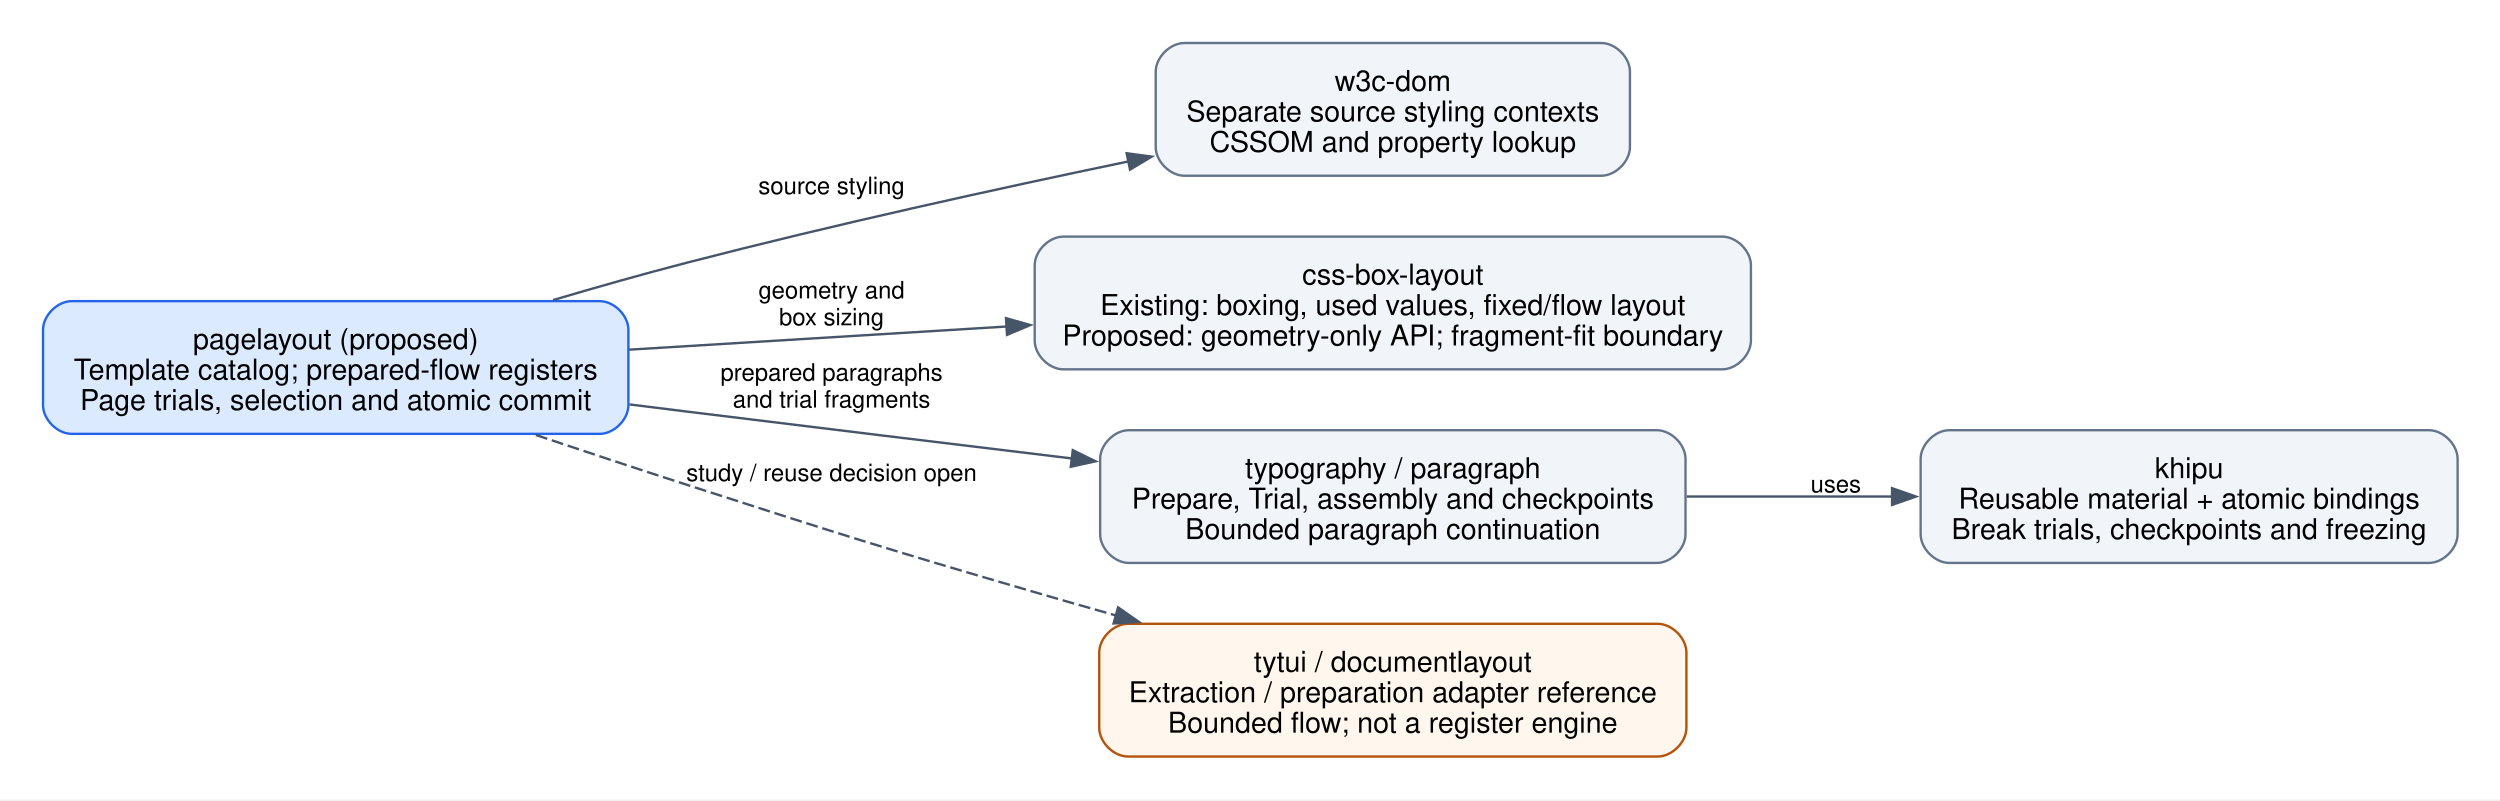
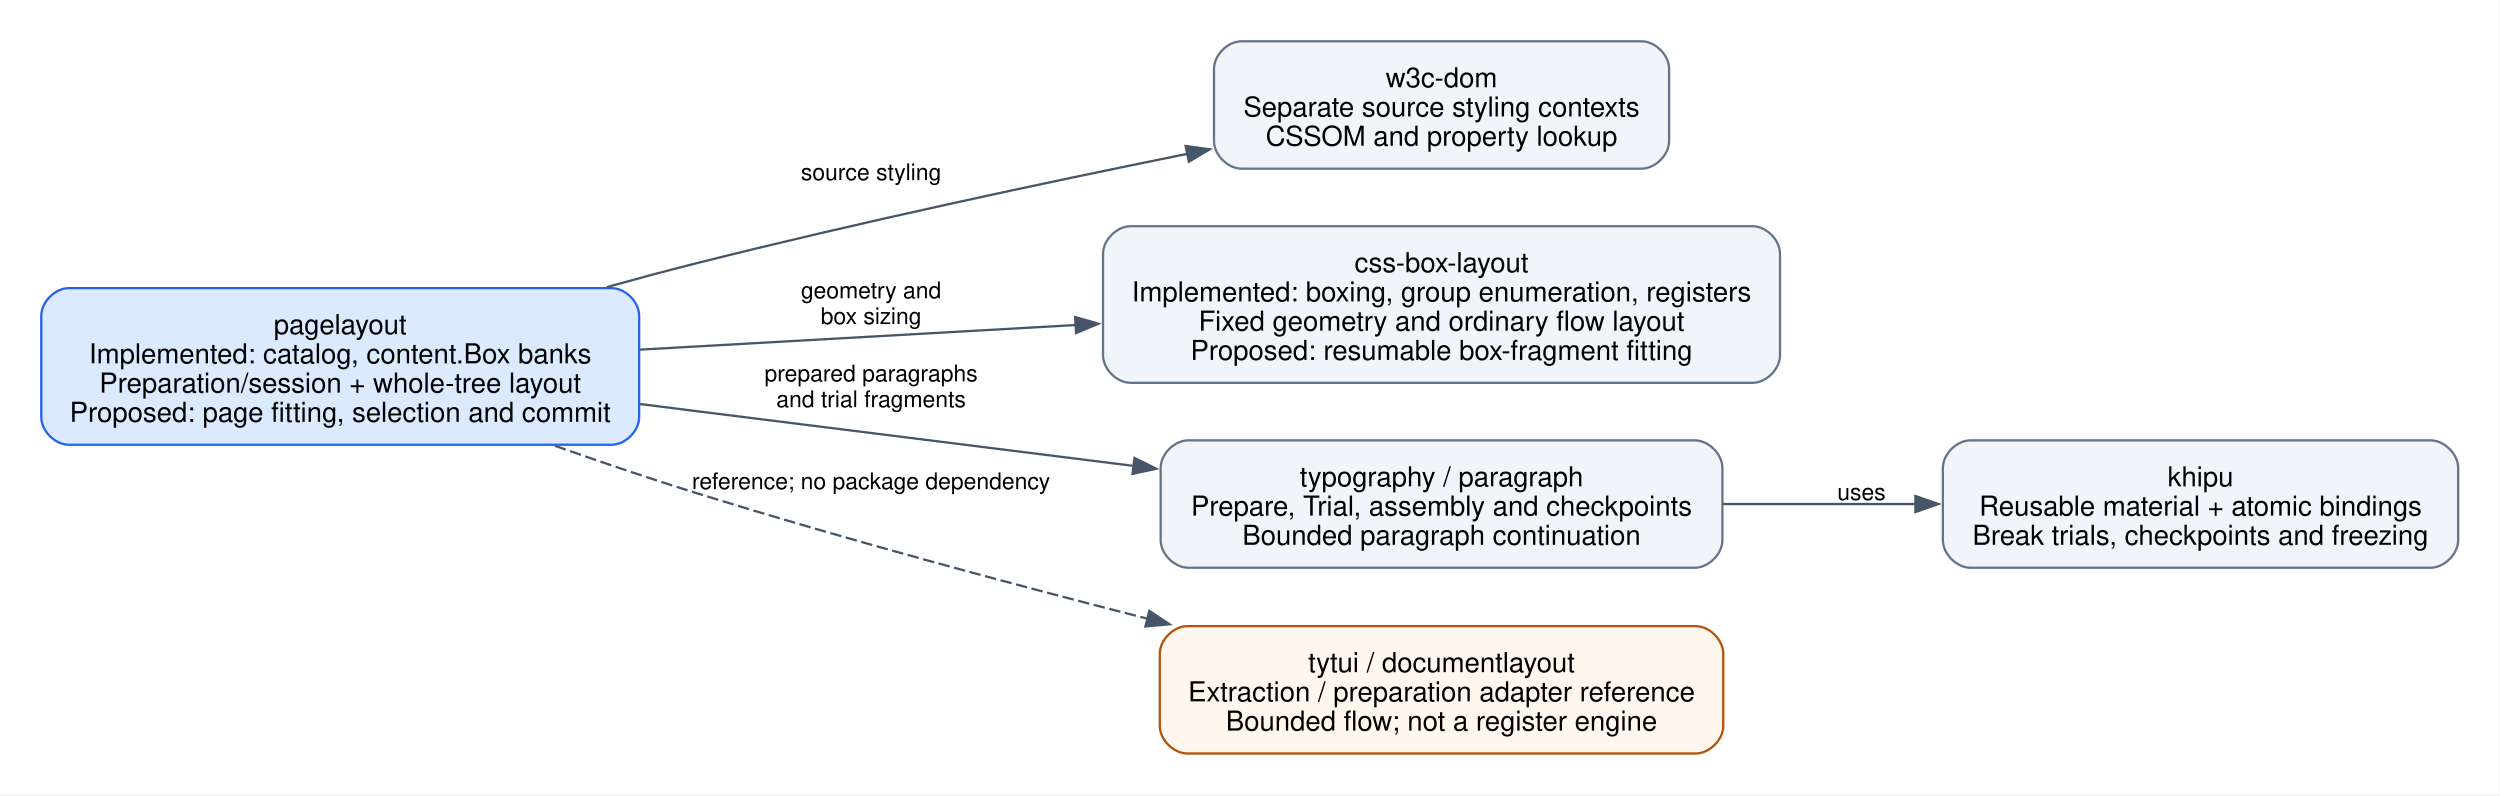
- <svg xmlns="http://www.w3.org/2000/svg" width="1046pt" height="335pt" viewBox="0.00 0.00 1046.00 335.00">
-   <g id="graph0" class="graph" transform="scale(1 1) rotate(0) translate(18 316.53)">
-     <polygon fill="white" stroke="none" points="-18,18 -18,-316.53 1028.26,-316.53 1028.26,18 -18,18" />
+ <svg xmlns="http://www.w3.org/2000/svg" width="1090pt" height="347pt" viewBox="0.00 0.00 1090.00 347.00">
+   <g id="graph0" class="graph" transform="scale(1 1) rotate(0) translate(18 328.53)">
+     <polygon fill="white" stroke="none" points="-18,18 -18,-328.53 1071.76,-328.53 1071.76,18 -18,18" />
    <g id="node1" class="node">
-       <path fill="#dbeafe" stroke="#2563eb" d="M232.92,-190.53C232.92,-190.53 12,-190.53 12,-190.53 6,-190.53 0,-184.53 0,-178.53 0,-178.53 0,-147 0,-147 0,-141 6,-135 12,-135 12,-135 232.92,-135 232.92,-135 238.92,-135 244.92,-141 244.92,-147 244.92,-147 244.92,-178.53 244.92,-178.53 244.92,-184.53 238.92,-190.53 232.92,-190.53" />
-       <text xml:space="preserve" text-anchor="middle" x="122.46" y="-170.49" font-family="Helvetica,sans-Serif" font-size="12.00">pagelayout (proposed)</text>
-       <text xml:space="preserve" text-anchor="middle" x="122.46" y="-157.74" font-family="Helvetica,sans-Serif" font-size="12.00">Template catalog; prepared-flow registers</text>
-       <text xml:space="preserve" text-anchor="middle" x="122.46" y="-144.99" font-family="Helvetica,sans-Serif" font-size="12.00">Page trials, selection and atomic commit</text>
+       <path fill="#dbeafe" stroke="#2563eb" d="M248.67,-202.9C248.67,-202.9 12,-202.9 12,-202.9 6,-202.9 0,-196.9 0,-190.9 0,-190.9 0,-146.62 0,-146.62 0,-140.62 6,-134.62 12,-134.62 12,-134.62 248.67,-134.62 248.67,-134.62 254.67,-134.62 260.67,-140.62 260.67,-146.62 260.67,-146.62 260.67,-190.9 260.67,-190.9 260.67,-196.9 254.67,-202.9 248.67,-202.9" />
+       <text xml:space="preserve" text-anchor="middle" x="130.33" y="-182.86" font-family="Helvetica,sans-Serif" font-size="12.00">pagelayout</text>
+       <text xml:space="preserve" text-anchor="middle" x="130.33" y="-170.11" font-family="Helvetica,sans-Serif" font-size="12.00">Implemented: catalog, content.Box banks</text>
+       <text xml:space="preserve" text-anchor="middle" x="130.33" y="-157.36" font-family="Helvetica,sans-Serif" font-size="12.00">Preparation/session + whole-tree layout</text>
+       <text xml:space="preserve" text-anchor="middle" x="130.33" y="-144.61" font-family="Helvetica,sans-Serif" font-size="12.00">Proposed: page fitting, selection and commit</text>
    </g>
    <g id="node2" class="node">
-       <path fill="#f1f5f9" stroke="#64748b" d="M651.97,-298.53C651.97,-298.53 477.55,-298.53 477.55,-298.53 471.55,-298.53 465.55,-292.53 465.55,-286.53 465.55,-286.53 465.55,-255 465.55,-255 465.55,-249 471.55,-243 477.55,-243 477.55,-243 651.97,-243 651.97,-243 657.97,-243 663.97,-249 663.97,-255 663.97,-255 663.97,-286.53 663.97,-286.53 663.97,-292.53 657.97,-298.53 651.97,-298.53" />
-       <text xml:space="preserve" text-anchor="middle" x="564.75" y="-278.49" font-family="Helvetica,sans-Serif" font-size="12.00">w3c-dom</text>
-       <text xml:space="preserve" text-anchor="middle" x="564.75" y="-265.74" font-family="Helvetica,sans-Serif" font-size="12.00">Separate source styling contexts</text>
-       <text xml:space="preserve" text-anchor="middle" x="564.75" y="-252.99" font-family="Helvetica,sans-Serif" font-size="12.00">CSSOM and property lookup</text>
+       <path fill="#f1f5f9" stroke="#64748b" d="M697.72,-310.53C697.72,-310.53 523.3,-310.53 523.3,-310.53 517.3,-310.53 511.3,-304.53 511.3,-298.53 511.3,-298.53 511.3,-267 511.3,-267 511.3,-261 517.3,-255 523.3,-255 523.3,-255 697.72,-255 697.72,-255 703.72,-255 709.72,-261 709.72,-267 709.72,-267 709.72,-298.53 709.72,-298.53 709.72,-304.53 703.72,-310.53 697.72,-310.53" />
+       <text xml:space="preserve" text-anchor="middle" x="610.5" y="-290.49" font-family="Helvetica,sans-Serif" font-size="12.00">w3c-dom</text>
+       <text xml:space="preserve" text-anchor="middle" x="610.5" y="-277.74" font-family="Helvetica,sans-Serif" font-size="12.00">Separate source styling contexts</text>
+       <text xml:space="preserve" text-anchor="middle" x="610.5" y="-264.99" font-family="Helvetica,sans-Serif" font-size="12.00">CSSOM and property lookup</text>
    </g>
    <g id="edge1" class="edge">
-       <path fill="none" stroke="#475569" d="M213.39,-190.98C232,-196.48 251.54,-202.01 269.92,-206.76 330.45,-222.42 398.64,-237.44 454.09,-248.98" />
-       <polygon fill="#475569" stroke="#475569" points="453.38,-252.41 463.88,-251.01 454.8,-245.55 453.38,-252.41" />
-       <text xml:space="preserve" text-anchor="middle" x="329.92" y="-235.33" font-family="Helvetica,sans-Serif" font-size="10.00">source styling</text>
+       <path fill="none" stroke="#475569" d="M246.54,-203.36C259.7,-207.02 272.95,-210.56 285.67,-213.76 356.53,-231.62 436.86,-248.75 499.79,-261.48" />
+       <polygon fill="#475569" stroke="#475569" points="498.95,-264.88 509.45,-263.43 500.34,-258.02 498.95,-264.88" />
+       <text xml:space="preserve" text-anchor="middle" x="361.79" y="-249.99" font-family="Helvetica,sans-Serif" font-size="10.00">source styling</text>
    </g>
    <g id="node3" class="node">
-       <path fill="#f1f5f9" stroke="#64748b" d="M702.59,-217.53C702.59,-217.53 426.92,-217.53 426.92,-217.53 420.92,-217.53 414.92,-211.53 414.92,-205.53 414.92,-205.53 414.92,-174 414.92,-174 414.92,-168 420.92,-162 426.92,-162 426.92,-162 702.59,-162 702.59,-162 708.59,-162 714.59,-168 714.59,-174 714.59,-174 714.59,-205.53 714.59,-205.53 714.59,-211.53 708.59,-217.53 702.59,-217.53" />
-       <text xml:space="preserve" text-anchor="middle" x="564.75" y="-197.49" font-family="Helvetica,sans-Serif" font-size="12.00">css-box-layout</text>
-       <text xml:space="preserve" text-anchor="middle" x="564.75" y="-184.74" font-family="Helvetica,sans-Serif" font-size="12.00">Existing: boxing, used values, fixed/flow layout</text>
-       <text xml:space="preserve" text-anchor="middle" x="564.75" y="-171.99" font-family="Helvetica,sans-Serif" font-size="12.00">Proposed: geometry-only API; fragment-fit boundary</text>
+       <path fill="#f1f5f9" stroke="#64748b" d="M746.09,-229.9C746.09,-229.9 474.92,-229.9 474.92,-229.9 468.92,-229.9 462.92,-223.9 462.92,-217.9 462.92,-217.9 462.92,-173.62 462.92,-173.62 462.92,-167.62 468.92,-161.62 474.92,-161.62 474.92,-161.62 746.09,-161.62 746.09,-161.62 752.09,-161.62 758.09,-167.62 758.09,-173.62 758.09,-173.62 758.09,-217.9 758.09,-217.9 758.09,-223.9 752.09,-229.9 746.09,-229.9" />
+       <text xml:space="preserve" text-anchor="middle" x="610.5" y="-209.86" font-family="Helvetica,sans-Serif" font-size="12.00">css-box-layout</text>
+       <text xml:space="preserve" text-anchor="middle" x="610.5" y="-197.11" font-family="Helvetica,sans-Serif" font-size="12.00">Implemented: boxing, group enumeration, registers</text>
+       <text xml:space="preserve" text-anchor="middle" x="610.5" y="-184.36" font-family="Helvetica,sans-Serif" font-size="12.00">Fixed geometry and ordinary flow layout</text>
+       <text xml:space="preserve" text-anchor="middle" x="610.5" y="-171.61" font-family="Helvetica,sans-Serif" font-size="12.00">Proposed: resumable box-fragment fitting</text>
    </g>
    <g id="edge2" class="edge">
-       <path fill="none" stroke="#475569" d="M245.23,-170.23C294.08,-173.23 351.06,-176.72 403.21,-179.92" />
-       <polygon fill="#475569" stroke="#475569" points="402.9,-183.41 413.1,-180.53 403.33,-176.42 402.9,-183.41" />
-       <text xml:space="preserve" text-anchor="middle" x="329.92" y="-191.68" font-family="Helvetica,sans-Serif" font-size="10.00">geometry and</text>
-       <text xml:space="preserve" text-anchor="middle" x="329.92" y="-180.43" font-family="Helvetica,sans-Serif" font-size="10.00">box sizing</text>
+       <path fill="none" stroke="#475569" d="M261.05,-176.09C319.63,-179.4 389.38,-183.34 451.03,-186.82" />
+       <polygon fill="#475569" stroke="#475569" points="450.75,-190.31 460.93,-187.38 451.15,-183.32 450.75,-190.31" />
+       <text xml:space="preserve" text-anchor="middle" x="361.79" y="-198.48" font-family="Helvetica,sans-Serif" font-size="10.00">geometry and</text>
+       <text xml:space="preserve" text-anchor="middle" x="361.79" y="-187.23" font-family="Helvetica,sans-Serif" font-size="10.00">box sizing</text>
    </g>
    <g id="node4" class="node">
-       <path fill="#f1f5f9" stroke="#64748b" d="M675.22,-136.53C675.22,-136.53 454.3,-136.53 454.3,-136.53 448.3,-136.53 442.3,-130.53 442.3,-124.53 442.3,-124.53 442.3,-93 442.3,-93 442.3,-87 448.3,-81 454.3,-81 454.3,-81 675.22,-81 675.22,-81 681.22,-81 687.22,-87 687.22,-93 687.22,-93 687.22,-124.53 687.22,-124.53 687.22,-130.53 681.22,-136.53 675.22,-136.53" />
-       <text xml:space="preserve" text-anchor="middle" x="564.75" y="-116.49" font-family="Helvetica,sans-Serif" font-size="12.00">typography / paragraph</text>
-       <text xml:space="preserve" text-anchor="middle" x="564.75" y="-103.74" font-family="Helvetica,sans-Serif" font-size="12.00">Prepare, Trial, assembly and checkpoints</text>
-       <text xml:space="preserve" text-anchor="middle" x="564.75" y="-90.99" font-family="Helvetica,sans-Serif" font-size="12.00">Bounded paragraph continuation</text>
+       <path fill="#f1f5f9" stroke="#64748b" d="M720.97,-136.53C720.97,-136.53 500.05,-136.53 500.05,-136.53 494.05,-136.53 488.05,-130.53 488.05,-124.53 488.05,-124.53 488.05,-93 488.05,-93 488.05,-87 494.05,-81 500.05,-81 500.05,-81 720.97,-81 720.97,-81 726.97,-81 732.97,-87 732.97,-93 732.97,-93 732.97,-124.53 732.97,-124.53 732.97,-130.53 726.97,-136.53 720.97,-136.53" />
+       <text xml:space="preserve" text-anchor="middle" x="610.5" y="-116.49" font-family="Helvetica,sans-Serif" font-size="12.00">typography / paragraph</text>
+       <text xml:space="preserve" text-anchor="middle" x="610.5" y="-103.74" font-family="Helvetica,sans-Serif" font-size="12.00">Prepare, Trial, assembly and checkpoints</text>
+       <text xml:space="preserve" text-anchor="middle" x="610.5" y="-90.99" font-family="Helvetica,sans-Serif" font-size="12.00">Bounded paragraph continuation</text>
    </g>
    <g id="edge3" class="edge">
-       <path fill="none" stroke="#475569" d="M245.33,-147.32C253.65,-146.28 261.91,-145.26 269.92,-144.26 322.43,-137.78 380.23,-130.77 430.57,-124.7" />
-       <polygon fill="#475569" stroke="#475569" points="430.85,-128.19 440.36,-123.52 430.01,-121.24 430.85,-128.19" />
-       <text xml:space="preserve" text-anchor="middle" x="329.92" y="-157.26" font-family="Helvetica,sans-Serif" font-size="10.00">prepared paragraphs</text>
-       <text xml:space="preserve" text-anchor="middle" x="329.92" y="-146.01" font-family="Helvetica,sans-Serif" font-size="10.00">and trial fragments</text>
+       <path fill="none" stroke="#475569" d="M261.01,-152.37C269.36,-151.32 277.63,-150.28 285.67,-149.26 348.39,-141.38 417.94,-132.68 476.46,-125.37" />
+       <polygon fill="#475569" stroke="#475569" points="476.64,-128.87 486.13,-124.16 475.77,-121.92 476.64,-128.87" />
+       <text xml:space="preserve" text-anchor="middle" x="361.79" y="-162.26" font-family="Helvetica,sans-Serif" font-size="10.00">prepared paragraphs</text>
+       <text xml:space="preserve" text-anchor="middle" x="361.79" y="-151.01" font-family="Helvetica,sans-Serif" font-size="10.00">and trial fragments</text>
    </g>
    <g id="node6" class="node">
-       <path fill="#fff7ed" stroke="#b45309" d="M675.59,-55.53C675.59,-55.53 453.92,-55.53 453.92,-55.53 447.92,-55.53 441.92,-49.53 441.92,-43.53 441.92,-43.53 441.92,-12 441.92,-12 441.92,-6 447.92,0 453.92,0 453.92,0 675.59,0 675.59,0 681.59,0 687.59,-6 687.59,-12 687.59,-12 687.59,-43.53 687.59,-43.53 687.59,-49.53 681.59,-55.53 675.59,-55.53" />
-       <text xml:space="preserve" text-anchor="middle" x="564.75" y="-35.49" font-family="Helvetica,sans-Serif" font-size="12.00">tytui / documentlayout</text>
-       <text xml:space="preserve" text-anchor="middle" x="564.75" y="-22.74" font-family="Helvetica,sans-Serif" font-size="12.00">Extraction / preparation adapter reference</text>
-       <text xml:space="preserve" text-anchor="middle" x="564.75" y="-9.99" font-family="Helvetica,sans-Serif" font-size="12.00">Bounded flow; not a register engine</text>
+       <path fill="#fff7ed" stroke="#b45309" d="M721.34,-55.53C721.34,-55.53 499.67,-55.53 499.67,-55.53 493.67,-55.53 487.67,-49.53 487.67,-43.53 487.67,-43.53 487.67,-12 487.67,-12 487.67,-6 493.67,0 499.67,0 499.67,0 721.34,0 721.34,0 727.34,0 733.34,-6 733.34,-12 733.34,-12 733.34,-43.53 733.34,-43.53 733.34,-49.53 727.34,-55.53 721.34,-55.53" />
+       <text xml:space="preserve" text-anchor="middle" x="610.5" y="-35.49" font-family="Helvetica,sans-Serif" font-size="12.00">tytui / documentlayout</text>
+       <text xml:space="preserve" text-anchor="middle" x="610.5" y="-22.74" font-family="Helvetica,sans-Serif" font-size="12.00">Extraction / preparation adapter reference</text>
+       <text xml:space="preserve" text-anchor="middle" x="610.5" y="-9.99" font-family="Helvetica,sans-Serif" font-size="12.00">Bounded flow; not a register engine</text>
    </g>
    <g id="edge5" class="edge">
-       <path fill="none" stroke="#475569" stroke-dasharray="5,2" d="M206.22,-134.53C226.98,-127.56 249.24,-120.18 269.92,-113.52 334.11,-92.82 350.18,-87.67 414.92,-68.77 425.94,-65.55 437.43,-62.26 448.93,-59.02" />
-       <polygon fill="#475569" stroke="#475569" points="449.81,-62.41 458.5,-56.33 447.92,-55.67 449.81,-62.41" />
-       <text xml:space="preserve" text-anchor="middle" x="329.92" y="-115.27" font-family="Helvetica,sans-Serif" font-size="10.00">study / reuse decision open</text>
+       <path fill="none" stroke="#475569" stroke-dasharray="5,2" d="M223.94,-134.17C244.18,-127.02 265.56,-119.77 285.67,-113.52 349.98,-93.53 422.37,-74.08 482.37,-58.77" />
+       <polygon fill="#475569" stroke="#475569" points="483.12,-62.19 491.95,-56.33 481.4,-55.4 483.12,-62.19" />
+       <text xml:space="preserve" text-anchor="middle" x="361.79" y="-115.27" font-family="Helvetica,sans-Serif" font-size="10.00">reference; no package dependency</text>
    </g>
    <g id="node5" class="node">
-       <path fill="#f1f5f9" stroke="#64748b" d="M998.26,-136.53C998.26,-136.53 797.59,-136.53 797.59,-136.53 791.59,-136.53 785.59,-130.53 785.59,-124.53 785.59,-124.53 785.59,-93 785.59,-93 785.59,-87 791.59,-81 797.59,-81 797.59,-81 998.26,-81 998.26,-81 1004.26,-81 1010.26,-87 1010.26,-93 1010.26,-93 1010.26,-124.53 1010.26,-124.53 1010.26,-130.53 1004.26,-136.53 998.26,-136.53" />
-       <text xml:space="preserve" text-anchor="middle" x="897.92" y="-116.49" font-family="Helvetica,sans-Serif" font-size="12.00">khipu</text>
-       <text xml:space="preserve" text-anchor="middle" x="897.92" y="-103.74" font-family="Helvetica,sans-Serif" font-size="12.00">Reusable material + atomic bindings</text>
-       <text xml:space="preserve" text-anchor="middle" x="897.92" y="-90.99" font-family="Helvetica,sans-Serif" font-size="12.00">Break trials, checkpoints and freezing</text>
+       <path fill="#f1f5f9" stroke="#64748b" d="M1041.76,-136.53C1041.76,-136.53 841.09,-136.53 841.09,-136.53 835.09,-136.53 829.09,-130.53 829.09,-124.53 829.09,-124.53 829.09,-93 829.09,-93 829.09,-87 835.09,-81 841.09,-81 841.09,-81 1041.76,-81 1041.76,-81 1047.76,-81 1053.76,-87 1053.76,-93 1053.76,-93 1053.76,-124.53 1053.76,-124.53 1053.76,-130.53 1047.76,-136.53 1041.76,-136.53" />
+       <text xml:space="preserve" text-anchor="middle" x="941.42" y="-116.49" font-family="Helvetica,sans-Serif" font-size="12.00">khipu</text>
+       <text xml:space="preserve" text-anchor="middle" x="941.42" y="-103.74" font-family="Helvetica,sans-Serif" font-size="12.00">Reusable material + atomic bindings</text>
+       <text xml:space="preserve" text-anchor="middle" x="941.42" y="-90.99" font-family="Helvetica,sans-Serif" font-size="12.00">Break trials, checkpoints and freezing</text>
    </g>
    <g id="edge4" class="edge">
-       <path fill="none" stroke="#475569" d="M687.66,-108.77C715.7,-108.77 745.54,-108.77 773.65,-108.77" />
-       <polygon fill="#475569" stroke="#475569" points="773.64,-112.27 783.64,-108.77 773.64,-105.27 773.64,-112.27" />
-       <text xml:space="preserve" text-anchor="middle" x="750.09" y="-110.52" font-family="Helvetica,sans-Serif" font-size="10.00">uses</text>
+       <path fill="none" stroke="#475569" d="M733.05,-108.77C760.55,-108.77 789.78,-108.77 817.34,-108.77" />
+       <polygon fill="#475569" stroke="#475569" points="817.12,-112.27 827.12,-108.77 817.12,-105.27 817.12,-112.27" />
+       <text xml:space="preserve" text-anchor="middle" x="793.59" y="-110.52" font-family="Helvetica,sans-Serif" font-size="10.00">uses</text>
    </g>
  </g>
</svg>
